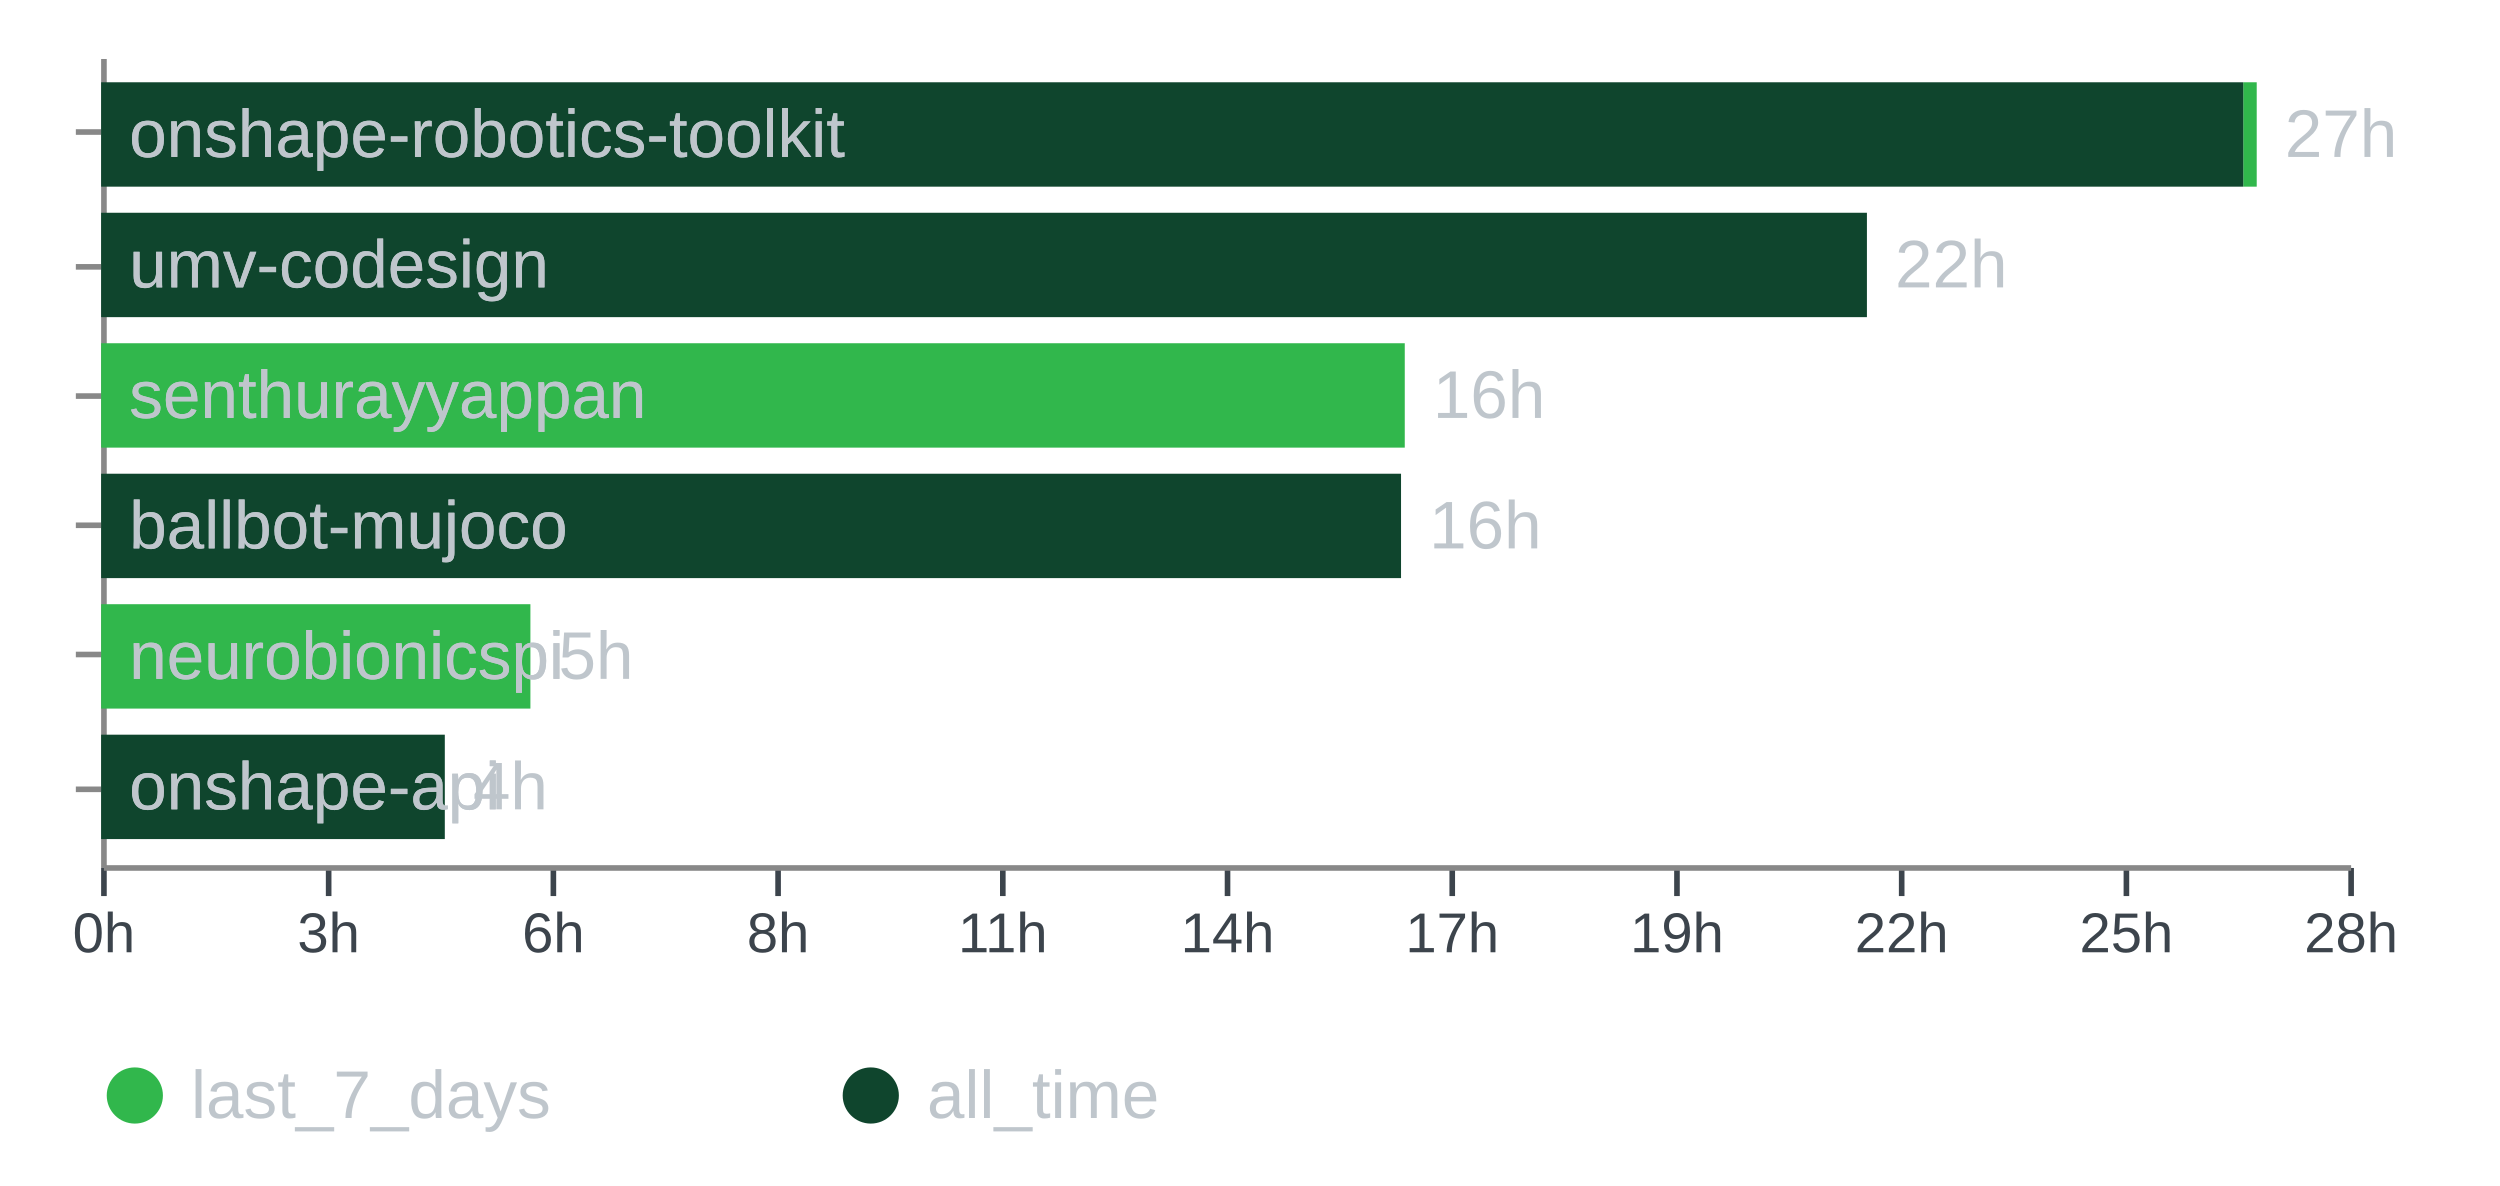
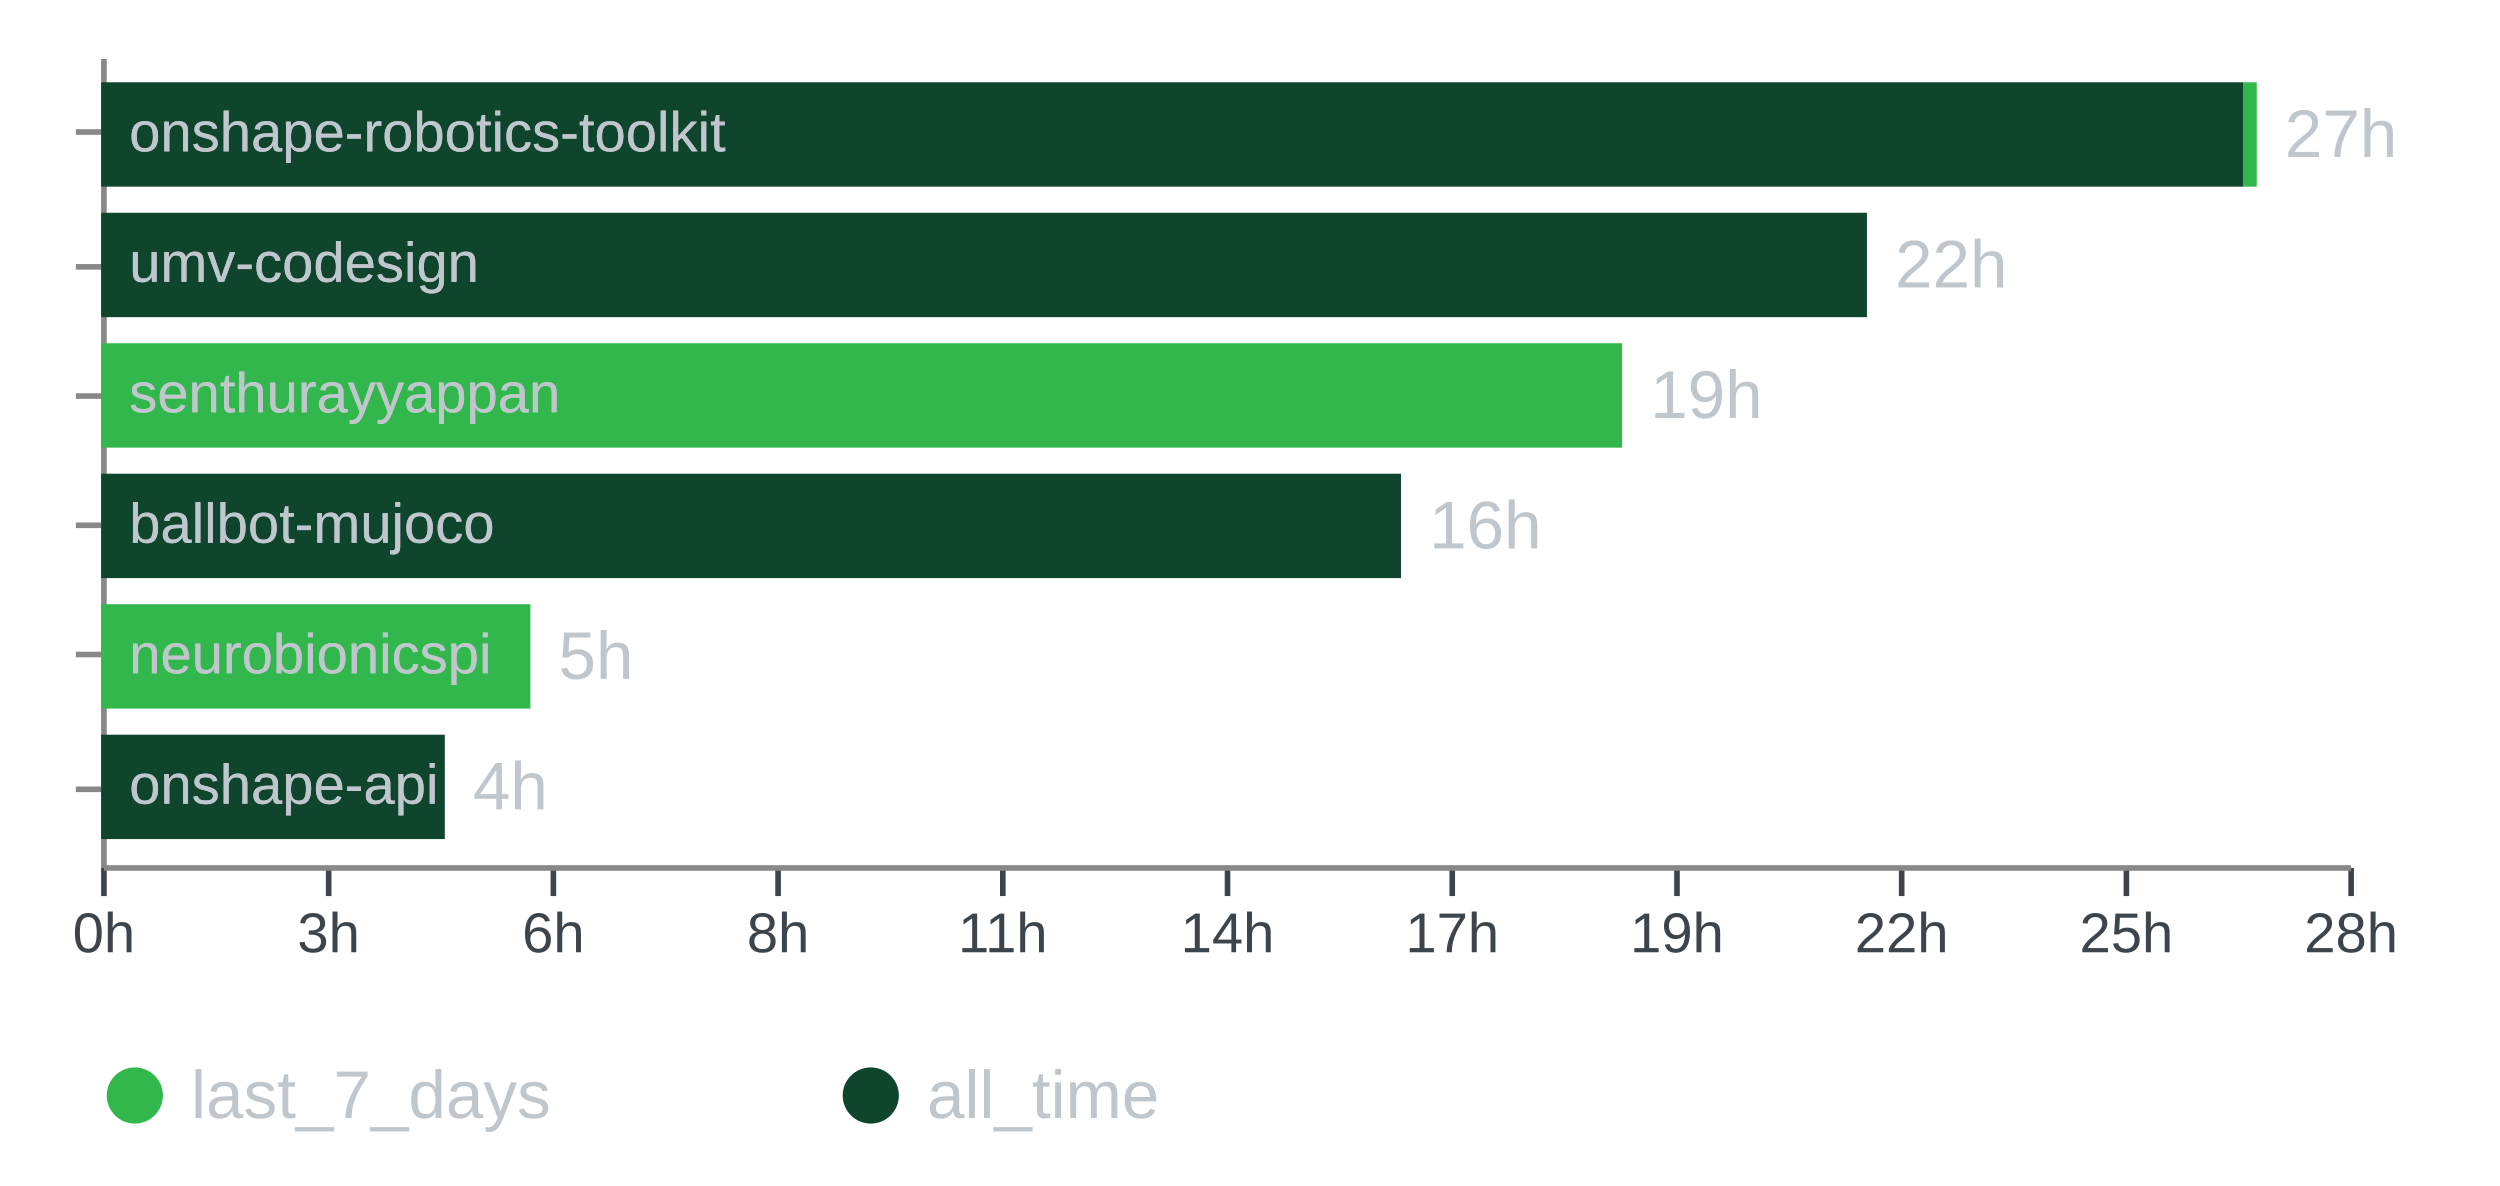
<svg xmlns="http://www.w3.org/2000/svg" version="1.1" class="marks" width="445" height="211" viewBox="0 0 445 211">
  <g fill="none" stroke-miterlimit="10" transform="translate(18,10)">
    <g class="mark-group role-frame root" role="graphics-object" aria-roledescription="group mark container">
      <g transform="translate(0,0)">
        <path class="background" aria-hidden="true" d="M0,0h400v144h-400Z" />
        <g>
          <g class="mark-group role-axis" role="graphics-symbol" aria-roledescription="axis" aria-label="Y-axis for a discrete scale with 6 values: onshape-robotics-toolkit, umv-codesign, senthurayyappan, ballbot-mujoco, neurobionicspi, onshape-api">
            <g transform="translate(0.5,0.5)">
              <path class="background" aria-hidden="true" d="M0,0h0v0h0Z" pointer-events="none" />
              <g>
                <g class="mark-rule role-axis-tick" pointer-events="none">
                  <line transform="translate(0,13)" x2="-5" y2="0" stroke="#888" stroke-width="1" opacity="1" />
                  <line transform="translate(0,37)" x2="-5" y2="0" stroke="#888" stroke-width="1" opacity="1" />
                  <line transform="translate(0,60)" x2="-5" y2="0" stroke="#888" stroke-width="1" opacity="1" />
                  <line transform="translate(0,83)" x2="-5" y2="0" stroke="#888" stroke-width="1" opacity="1" />
                  <line transform="translate(0,106)" x2="-5" y2="0" stroke="#888" stroke-width="1" opacity="1" />
                  <line transform="translate(0,130)" x2="-5" y2="0" stroke="#888" stroke-width="1" opacity="1" />
                </g>
                <g class="mark-rule role-axis-domain" pointer-events="none">
                  <line transform="translate(0,0)" x2="0" y2="144" stroke="#888" stroke-width="1" opacity="1" />
                </g>
              </g>
              <path class="foreground" aria-hidden="true" d="" pointer-events="none" display="none" />
            </g>
          </g>
          <g class="mark-rect role-mark" role="graphics-symbol" aria-roledescription="rect mark container">
            <path d="M381.296,4.645h2.4v18.581h-2.4Z" fill="#31b74c" />
            <path d="M0,4.645h381.296v18.581h-381.296Z" fill="#0f452d" />
            <path d="M314.312,27.871h0v18.581h0Z" fill="#31b74c" />
            <path d="M0,27.871h314.312v18.581h-314.312Z" fill="#0f452d" />
-             <path d="M0,51.097h232.048v18.581h-232.048Z" fill="#31b74c" />
+             <path d="M0,51.097h270.728v18.581h-270.728Z" fill="#31b74c" />
            <path d="M0,51.097h0v18.581h0Z" fill="#0f452d" />
            <path d="M231.384,74.323h0v18.581h0Z" fill="#31b74c" />
            <path d="M0,74.323h231.384v18.581h-231.384Z" fill="#0f452d" />
            <path d="M0,97.548h76.412v18.581h-76.412Z" fill="#31b74c" />
            <path d="M0,97.548h0v18.581h0Z" fill="#0f452d" />
            <path d="M61.176,120.774h0v18.581h0Z" fill="#31b74c" />
            <path d="M0,120.774h61.176v18.581h-61.176Z" fill="#0f452d" />
          </g>
          <g class="mark-text role-mark" role="graphics-object" aria-roledescription="text mark container">
-             <text text-anchor="start" transform="translate(5,17.93548)" font-family="Arial, sans-serif" font-size="12px" fill="#bfc6cc">onshape-robotics-toolkit</text>
-             <text text-anchor="start" transform="translate(5,17.93548)" font-family="Arial, sans-serif" font-size="12px" fill="#bfc6cc">onshape-robotics-toolkit</text>
-             <text text-anchor="start" transform="translate(5,41.16129)" font-family="Arial, sans-serif" font-size="12px" fill="#bfc6cc">umv-codesign</text>
-             <text text-anchor="start" transform="translate(5,41.16129)" font-family="Arial, sans-serif" font-size="12px" fill="#bfc6cc">umv-codesign</text>
-             <text text-anchor="start" transform="translate(5,64.3871)" font-family="Arial, sans-serif" font-size="12px" fill="#bfc6cc">senthurayyappan</text>
-             <text text-anchor="start" transform="translate(5,64.3871)" font-family="Arial, sans-serif" font-size="12px" fill="#bfc6cc">senthurayyappan</text>
-             <text text-anchor="start" transform="translate(5,87.6129)" font-family="Arial, sans-serif" font-size="12px" fill="#bfc6cc">ballbot-mujoco</text>
-             <text text-anchor="start" transform="translate(5,87.6129)" font-family="Arial, sans-serif" font-size="12px" fill="#bfc6cc">ballbot-mujoco</text>
-             <text text-anchor="start" transform="translate(5,110.8387)" font-family="Arial, sans-serif" font-size="12px" fill="#bfc6cc">neurobionicspi</text>
-             <text text-anchor="start" transform="translate(5,110.8387)" font-family="Arial, sans-serif" font-size="12px" fill="#bfc6cc">neurobionicspi</text>
-             <text text-anchor="start" transform="translate(5,134.0645)" font-family="Arial, sans-serif" font-size="12px" fill="#bfc6cc">onshape-api</text>
-             <text text-anchor="start" transform="translate(5,134.0645)" font-family="Arial, sans-serif" font-size="12px" fill="#bfc6cc">onshape-api</text>
+             <text text-anchor="start" transform="translate(5,16.93548)" font-family="Arial, sans-serif" font-size="10px" fill="#bfc6cc">onshape-robotics-toolkit</text>
+             <text text-anchor="start" transform="translate(5,16.93548)" font-family="Arial, sans-serif" font-size="10px" fill="#bfc6cc">onshape-robotics-toolkit</text>
+             <text text-anchor="start" transform="translate(5,40.16129)" font-family="Arial, sans-serif" font-size="10px" fill="#bfc6cc">umv-codesign</text>
+             <text text-anchor="start" transform="translate(5,40.16129)" font-family="Arial, sans-serif" font-size="10px" fill="#bfc6cc">umv-codesign</text>
+             <text text-anchor="start" transform="translate(5,63.3871)" font-family="Arial, sans-serif" font-size="10px" fill="#bfc6cc">senthurayyappan</text>
+             <text text-anchor="start" transform="translate(5,63.3871)" font-family="Arial, sans-serif" font-size="10px" fill="#bfc6cc">senthurayyappan</text>
+             <text text-anchor="start" transform="translate(5,86.6129)" font-family="Arial, sans-serif" font-size="10px" fill="#bfc6cc">ballbot-mujoco</text>
+             <text text-anchor="start" transform="translate(5,86.6129)" font-family="Arial, sans-serif" font-size="10px" fill="#bfc6cc">ballbot-mujoco</text>
+             <text text-anchor="start" transform="translate(5,109.8387)" font-family="Arial, sans-serif" font-size="10px" fill="#bfc6cc">neurobionicspi</text>
+             <text text-anchor="start" transform="translate(5,109.8387)" font-family="Arial, sans-serif" font-size="10px" fill="#bfc6cc">neurobionicspi</text>
+             <text text-anchor="start" transform="translate(5,133.0645)" font-family="Arial, sans-serif" font-size="10px" fill="#bfc6cc">onshape-api</text>
+             <text text-anchor="start" transform="translate(5,133.0645)" font-family="Arial, sans-serif" font-size="10px" fill="#bfc6cc">onshape-api</text>
          </g>
          <g class="mark-text role-mark" role="graphics-object" aria-roledescription="text mark container">
            <text text-anchor="start" transform="translate(388.696,17.93548)" font-family="Arial, sans-serif" font-size="12px" fill="#bfc6cc">27h</text>
            <text text-anchor="start" transform="translate(319.312,41.16129)" font-family="Arial, sans-serif" font-size="12px" fill="#bfc6cc">22h</text>
-             <text text-anchor="start" transform="translate(237.048,64.3871)" font-family="Arial, sans-serif" font-size="12px" fill="#bfc6cc">16h</text>
+             <text text-anchor="start" transform="translate(275.728,64.3871)" font-family="Arial, sans-serif" font-size="12px" fill="#bfc6cc">19h</text>
            <text text-anchor="start" transform="translate(236.384,87.6129)" font-family="Arial, sans-serif" font-size="12px" fill="#bfc6cc">16h</text>
            <text text-anchor="start" transform="translate(81.412,110.8387)" font-family="Arial, sans-serif" font-size="12px" fill="#bfc6cc">5h</text>
            <text text-anchor="start" transform="translate(66.176,134.0645)" font-family="Arial, sans-serif" font-size="12px" fill="#bfc6cc">4h</text>
          </g>
          <g class="mark-group role-legend" role="graphics-symbol" aria-roledescription="legend" aria-label="Symbol legend for fill color with 2 values: last_7_days, all_time">
            <g transform="translate(0,179)">
              <path class="background" aria-hidden="true" d="M0,0h223v12h-223Z" pointer-events="none" />
              <g>
                <g class="mark-group role-legend-entry">
                  <g transform="translate(0,0)">
                    <path class="background" aria-hidden="true" d="M0,0h0v0h0Z" pointer-events="none" />
                    <g>
                      <g class="mark-group role-scope" role="graphics-object" aria-roledescription="group mark container">
                        <g transform="translate(0,0)">
                          <path class="background" aria-hidden="true" d="M0,0h121v12h-121Z" pointer-events="none" opacity="1" />
                          <g>
                            <g class="mark-symbol role-legend-symbol" pointer-events="none">
                              <path transform="translate(6,6)" d="M5,0A5,5,0,1,1,-5,0A5,5,0,1,1,5,0" fill="#31b74c" stroke-width="1.5" opacity="1" />
                            </g>
                            <g class="mark-text role-legend-label" pointer-events="none">
                              <text text-anchor="start" transform="translate(16,10)" font-family="Arial, sans-serif" font-size="12px" fill="#bfc6cc" opacity="1">last_7_days</text>
                            </g>
                          </g>
                          <path class="foreground" aria-hidden="true" d="" pointer-events="none" display="none" />
                        </g>
                        <g transform="translate(131,0)">
                          <path class="background" aria-hidden="true" d="M0,0h92v12h-92Z" pointer-events="none" opacity="1" />
                          <g>
                            <g class="mark-symbol role-legend-symbol" pointer-events="none">
                              <path transform="translate(6,6)" d="M5,0A5,5,0,1,1,-5,0A5,5,0,1,1,5,0" fill="#0f452d" stroke-width="1.5" opacity="1" />
                            </g>
                            <g class="mark-text role-legend-label" pointer-events="none">
                              <text text-anchor="start" transform="translate(16,10)" font-family="Arial, sans-serif" font-size="12px" fill="#bfc6cc" opacity="1">all_time</text>
                            </g>
                          </g>
                          <path class="foreground" aria-hidden="true" d="" pointer-events="none" display="none" />
                        </g>
                      </g>
                    </g>
                    <path class="foreground" aria-hidden="true" d="" pointer-events="none" display="none" />
                  </g>
                </g>
              </g>
              <path class="foreground" aria-hidden="true" d="" pointer-events="none" display="none" />
            </g>
          </g>
          <g class="mark-group role-axis" role="graphics-symbol" aria-roledescription="axis" aria-label="X-axis for a linear scale with values from 0k to 100k">
            <g transform="translate(0.5,144.5)">
              <path class="background" aria-hidden="true" d="M0,0h0v0h0Z" pointer-events="none" />
              <g>
                <g class="mark-rule role-axis-tick" pointer-events="none">
                  <line transform="translate(0,0)" x2="0" y2="5" stroke="#3c444c" stroke-width="1" opacity="1" />
                  <line transform="translate(40,0)" x2="0" y2="5" stroke="#3c444c" stroke-width="1" opacity="1" />
                  <line transform="translate(80,0)" x2="0" y2="5" stroke="#3c444c" stroke-width="1" opacity="1" />
                  <line transform="translate(120,0)" x2="0" y2="5" stroke="#3c444c" stroke-width="1" opacity="1" />
                  <line transform="translate(160,0)" x2="0" y2="5" stroke="#3c444c" stroke-width="1" opacity="1" />
                  <line transform="translate(200,0)" x2="0" y2="5" stroke="#3c444c" stroke-width="1" opacity="1" />
                  <line transform="translate(240,0)" x2="0" y2="5" stroke="#3c444c" stroke-width="1" opacity="1" />
                  <line transform="translate(280,0)" x2="0" y2="5" stroke="#3c444c" stroke-width="1" opacity="1" />
                  <line transform="translate(320,0)" x2="0" y2="5" stroke="#3c444c" stroke-width="1" opacity="1" />
                  <line transform="translate(360,0)" x2="0" y2="5" stroke="#3c444c" stroke-width="1" opacity="1" />
                  <line transform="translate(400,0)" x2="0" y2="5" stroke="#3c444c" stroke-width="1" opacity="1" />
                </g>
                <g class="mark-text role-axis-label" pointer-events="none">
                  <text text-anchor="middle" transform="translate(0,15)" font-family="Arial, sans-serif" font-size="10px" fill="#3c444c" opacity="1">0h</text>
                  <text text-anchor="middle" transform="translate(40,15)" font-family="Arial, sans-serif" font-size="10px" fill="#3c444c" opacity="1">3h</text>
                  <text text-anchor="middle" transform="translate(80,15)" font-family="Arial, sans-serif" font-size="10px" fill="#3c444c" opacity="1">6h</text>
                  <text text-anchor="middle" transform="translate(120,15)" font-family="Arial, sans-serif" font-size="10px" fill="#3c444c" opacity="1">8h</text>
                  <text text-anchor="middle" transform="translate(160,15)" font-family="Arial, sans-serif" font-size="10px" fill="#3c444c" opacity="1">11h</text>
                  <text text-anchor="middle" transform="translate(200,15)" font-family="Arial, sans-serif" font-size="10px" fill="#3c444c" opacity="1">14h</text>
                  <text text-anchor="middle" transform="translate(240,15)" font-family="Arial, sans-serif" font-size="10px" fill="#3c444c" opacity="1">17h</text>
                  <text text-anchor="middle" transform="translate(280,15)" font-family="Arial, sans-serif" font-size="10px" fill="#3c444c" opacity="1">19h</text>
                  <text text-anchor="middle" transform="translate(320,15)" font-family="Arial, sans-serif" font-size="10px" fill="#3c444c" opacity="1">22h</text>
                  <text text-anchor="middle" transform="translate(360,15)" font-family="Arial, sans-serif" font-size="10px" fill="#3c444c" opacity="1">25h</text>
                  <text text-anchor="middle" transform="translate(400,15)" font-family="Arial, sans-serif" font-size="10px" fill="#3c444c" opacity="1">28h</text>
                </g>
                <g class="mark-rule role-axis-domain" pointer-events="none">
                  <line transform="translate(0,0)" x2="400" y2="0" stroke="#888" stroke-width="1" opacity="1" />
                </g>
              </g>
              <path class="foreground" aria-hidden="true" d="" pointer-events="none" display="none" />
            </g>
          </g>
        </g>
        <path class="foreground" aria-hidden="true" d="" display="none" />
      </g>
    </g>
  </g>
</svg>
